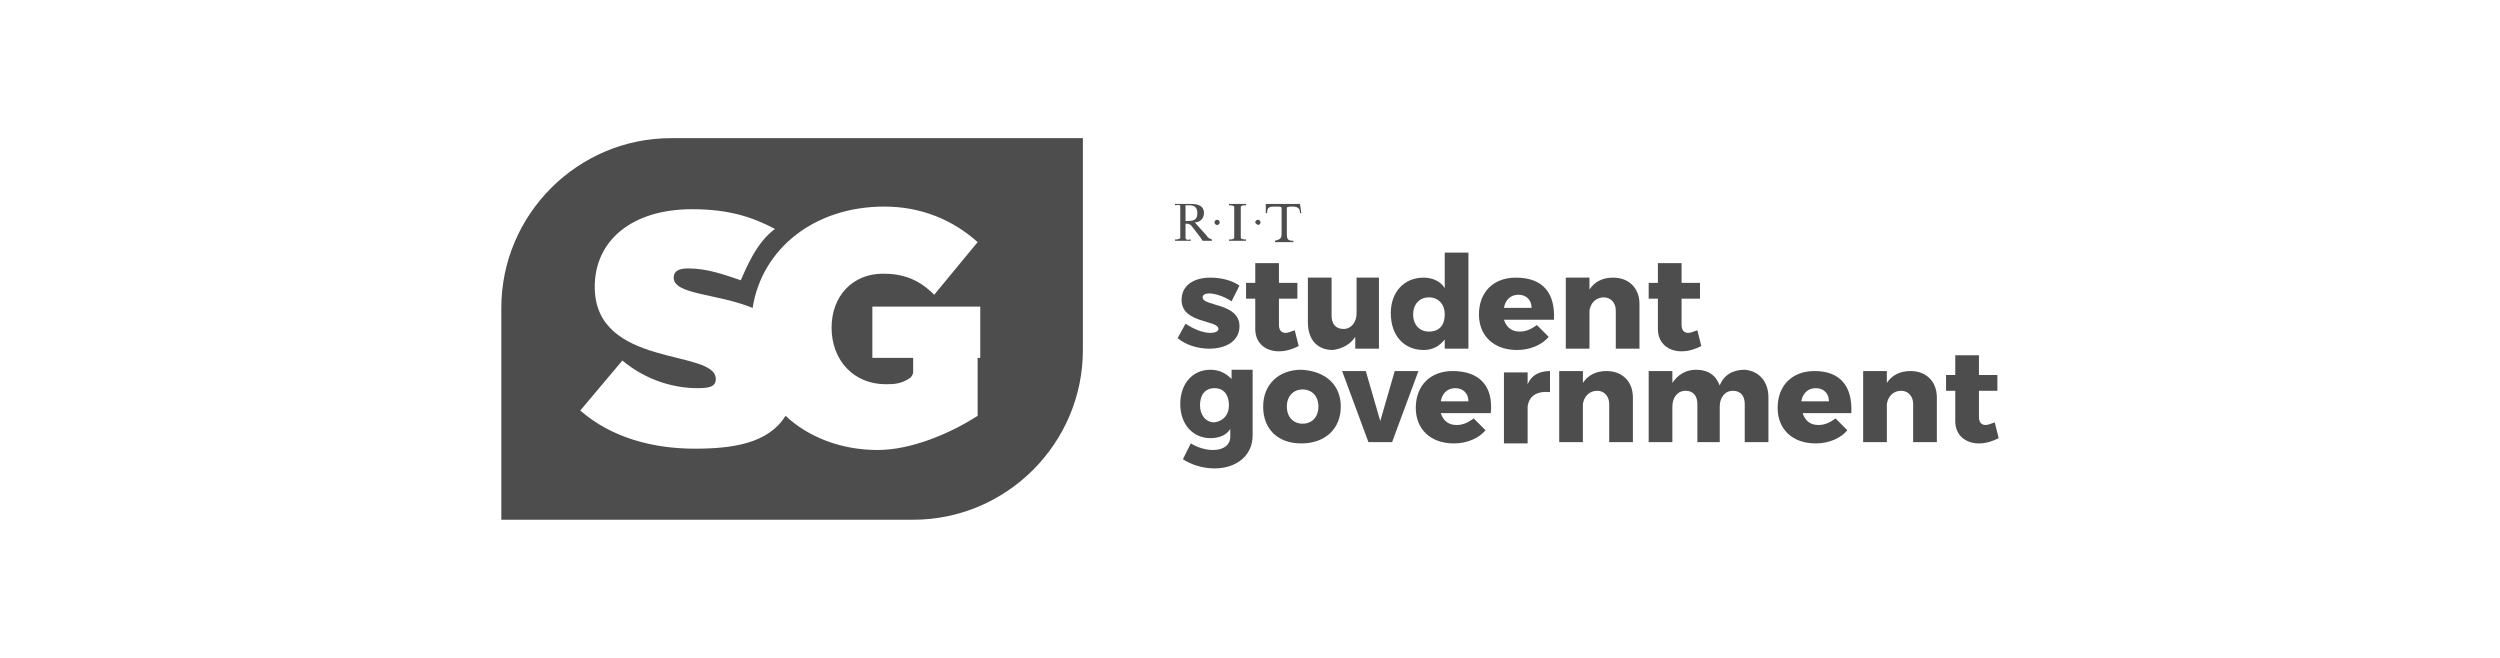
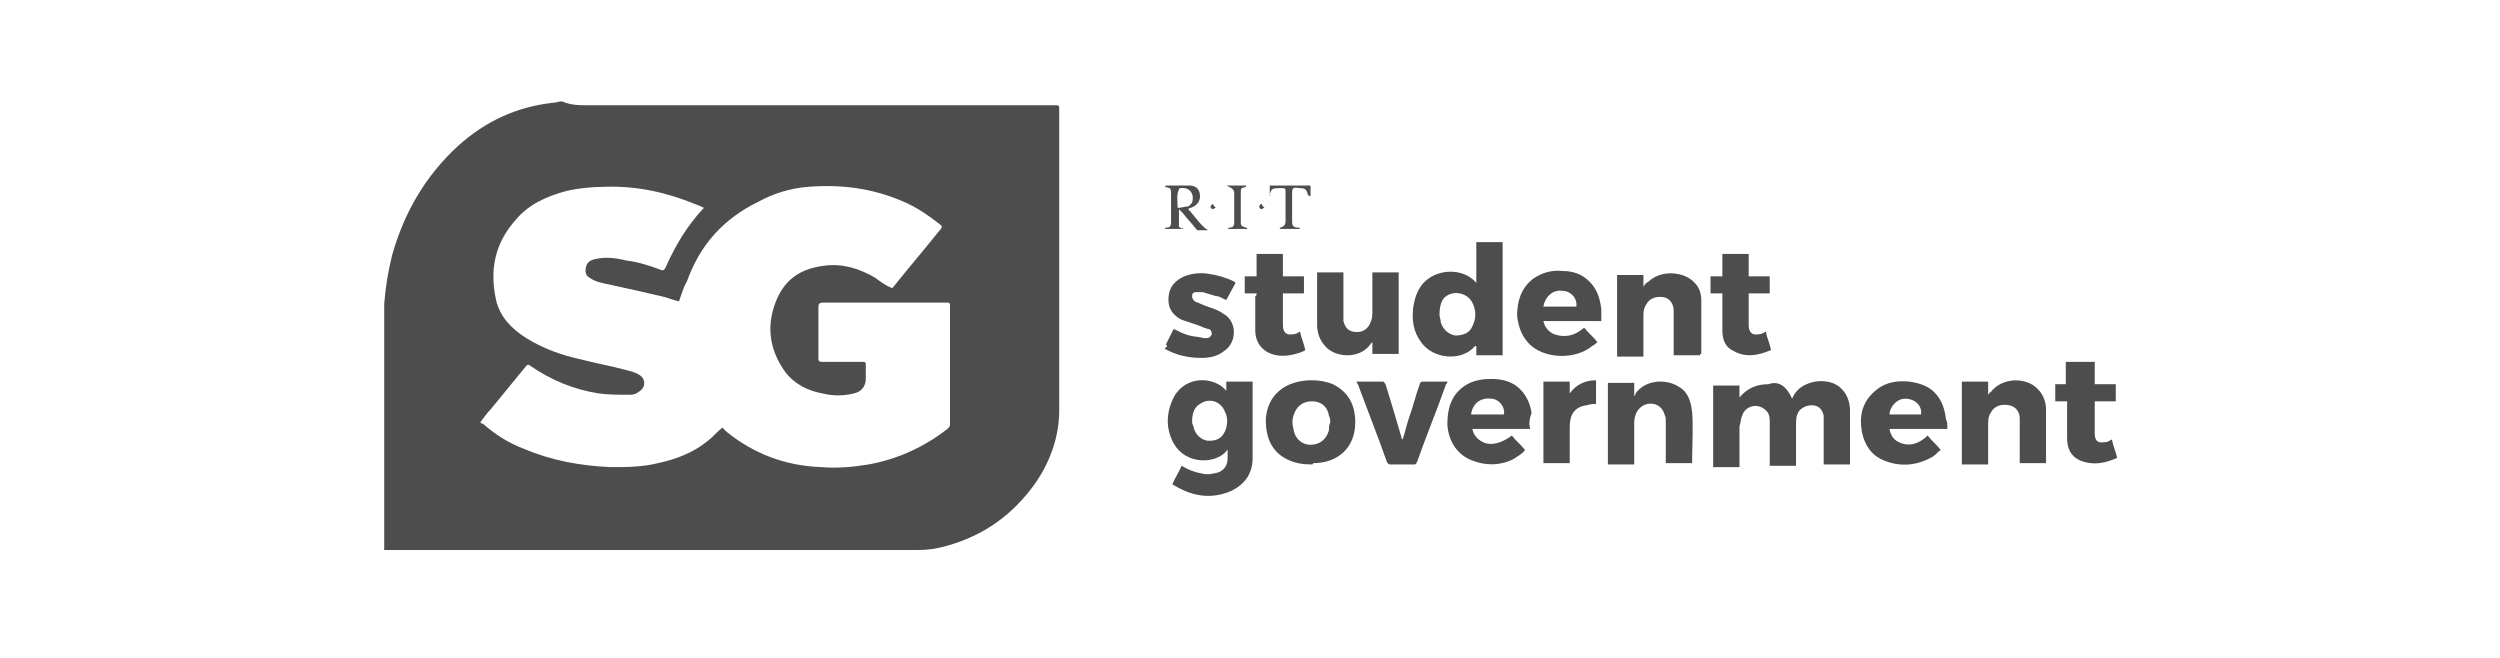
<svg xmlns="http://www.w3.org/2000/svg" version="1.1" id="Layer_1" x="0px" y="0px" viewBox="0 0 190 50" style="enable-background:new 0 0 190 50;" xml:space="preserve">
  <style type="text/css">
	.st0{fill:#4D4D4D;}
</style>
-   <g id="main-logo_1_">
-     <path id="Fill-1_1_" class="st0" d="M91.9,22.3c-0.3,0-0.5,0.1-0.5,0.3c0,0.7,2.8,0.4,2.8,2.2c0,1.1-1,1.7-2.3,1.7   c-0.9,0-1.8-0.3-2.4-0.8l0.6-1.1c0.6,0.4,1.3,0.7,1.9,0.7c0.3,0,0.6-0.1,0.6-0.3c0-0.7-2.8-0.4-2.8-2.2c0-1.1,0.9-1.7,2.2-1.7   c0.8,0,1.6,0.2,2.2,0.6l-0.6,1.2C93,22.5,92.3,22.3,91.9,22.3" />
-     <path id="Fill-2_1_" class="st0" d="M98.7,26.3c-0.4,0.2-0.9,0.4-1.5,0.4c-1,0-1.8-0.6-1.8-1.7v-2.3h-0.7v-1.2h0.7v-1.5h1.8v1.5   h1.4v1.2h-1.4v2c0,0.4,0.2,0.6,0.5,0.6c0.2,0,0.4-0.1,0.7-0.2L98.7,26.3" />
-     <path id="Fill-3_1_" class="st0" d="M104.8,21.1v5.4H103v-0.9c-0.4,0.6-1,0.9-1.7,1c-1.2,0-1.9-0.8-1.9-2.1v-3.4h1.8V24   c0,0.6,0.3,1,0.9,1c0.6,0,1-0.5,1-1.2v-2.7H104.8" />
-     <path id="Fill-4_1_" class="st0" d="M109.8,23.9c0-0.8-0.5-1.3-1.2-1.3c-0.7,0-1.2,0.5-1.2,1.3c0,0.8,0.5,1.3,1.2,1.3   C109.4,25.2,109.8,24.7,109.8,23.9z M111.6,19.1v7.4h-1.8v-0.7c-0.4,0.5-0.9,0.8-1.6,0.8c-1.5,0-2.5-1.1-2.5-2.8   c0-1.6,1-2.7,2.5-2.7c0.7,0,1.3,0.3,1.6,0.8v-2.7H111.6L111.6,19.1z" />
-     <path id="Fill-5_1_" class="st0" d="M116.4,23.4c0-0.6-0.4-1-1-1c-0.6,0-1,0.4-1.1,1H116.4z M118.1,24.3h-3.8   c0.2,0.6,0.6,0.9,1.2,0.9c0.5,0,0.9-0.2,1.3-0.5l0.9,0.9c-0.5,0.6-1.4,1-2.4,1c-1.8,0-2.9-1.1-2.9-2.7c0-1.7,1.1-2.8,2.8-2.8   C117.3,21.1,118.2,22.3,118.1,24.3L118.1,24.3z" />
-     <path id="Fill-6_1_" class="st0" d="M124.6,23.1v3.4h-1.8v-2.9c0-0.6-0.4-1-0.9-1c-0.6,0-1,0.4-1.1,1v2.9H119v-5.4h1.8V22   c0.4-0.6,1-0.9,1.8-0.9C123.8,21.1,124.6,21.9,124.6,23.1" />
-     <path id="Fill-7_1_" class="st0" d="M129.3,26.3c-0.4,0.2-0.9,0.4-1.5,0.4c-1,0-1.8-0.6-1.8-1.7v-2.3h-0.7v-1.2h0.7v-1.5h1.8v1.5   h1.4v1.2h-1.4v2c0,0.4,0.2,0.6,0.5,0.6c0.2,0,0.4-0.1,0.7-0.2L129.3,26.3" />
-     <path id="Fill-8_1_" class="st0" d="M93.4,30.8c0-0.8-0.4-1.3-1.1-1.3c-0.7,0-1.1,0.5-1.1,1.3c0,0.7,0.4,1.3,1.1,1.3   C93,32,93.4,31.5,93.4,30.8z M95.2,28.2v4.9c0,1.5-1.2,2.5-2.9,2.5c-0.9,0-1.8-0.3-2.4-0.7l0.6-1.2c0.5,0.3,1.1,0.5,1.7,0.5   c0.8,0,1.3-0.4,1.3-1v-0.6c-0.3,0.5-0.9,0.7-1.5,0.7c-1.3,0-2.3-1-2.3-2.6c0-1.5,0.9-2.6,2.3-2.6c0.7,0,1.2,0.3,1.6,0.7v-0.7H95.2   L95.2,28.2z" />
-     <path id="Fill-9_1_" class="st0" d="M97.8,30.9c0,0.8,0.5,1.3,1.2,1.3c0.7,0,1.2-0.5,1.2-1.3c0-0.8-0.5-1.3-1.2-1.3   C98.3,29.6,97.8,30.1,97.8,30.9z M101.9,30.9c0,1.7-1.2,2.8-3,2.8c-1.8,0-2.9-1.1-2.9-2.8c0-1.7,1.2-2.8,2.9-2.8   C100.8,28.2,101.9,29.3,101.9,30.9L101.9,30.9z" />
-     <polyline id="Fill-10_1_" class="st0" points="103.8,28.2 104.9,32 106,28.2 107.8,28.2 105.8,33.6 104,33.6 102,28.2 103.8,28.2     " />
-     <path id="Fill-11_1_" class="st0" d="M111.6,30.5c0-0.6-0.4-1-1-1c-0.6,0-1,0.4-1.1,1H111.6z M113.3,31.4h-3.8   c0.2,0.6,0.6,0.9,1.2,0.9c0.5,0,0.9-0.2,1.3-0.5l0.9,0.9c-0.5,0.6-1.4,1-2.4,1c-1.8,0-2.9-1.1-2.9-2.7c0-1.7,1.1-2.8,2.8-2.8   C112.5,28.2,113.5,29.4,113.3,31.4L113.3,31.4z" />
-     <path id="Fill-12_1_" class="st0" d="M117.8,28.2v1.6c-1-0.1-1.6,0.3-1.7,1.1v2.8h-1.8v-5.4h1.8v0.9   C116.4,28.5,117,28.2,117.8,28.2" />
-     <path id="Fill-13_1_" class="st0" d="M124.1,30.2v3.4h-1.8v-2.9c0-0.6-0.4-1-0.9-1c-0.6,0-1,0.4-1.1,1v2.9h-1.8v-5.4h1.8v0.9   c0.4-0.6,1-0.9,1.8-0.9C123.3,28.2,124.1,29,124.1,30.2" />
-     <path id="Fill-14_1_" class="st0" d="M134.4,30.2v3.4h-1.8v-2.9c0-0.6-0.3-1-0.9-1c-0.6,0-1,0.5-1,1.2v2.7H129v-2.9   c0-0.6-0.3-1-0.9-1c-0.6,0-1,0.5-1,1.2v2.7h-1.8v-5.4h1.8v0.9c0.4-0.6,1-1,1.8-1c0.9,0,1.5,0.4,1.8,1.2c0.3-0.8,1-1.2,1.9-1.2   C133.7,28.2,134.4,29,134.4,30.2" />
-     <path id="Fill-15_1_" class="st0" d="M139,30.5c0-0.6-0.4-1-1-1c-0.6,0-1,0.4-1.1,1H139z M140.7,31.4H137c0.2,0.6,0.6,0.9,1.2,0.9   c0.5,0,0.9-0.2,1.3-0.5l0.9,0.9c-0.5,0.6-1.4,1-2.4,1c-1.8,0-2.9-1.1-2.9-2.7c0-1.7,1.1-2.8,2.8-2.8   C139.9,28.2,140.8,29.4,140.7,31.4L140.7,31.4z" />
-     <path id="Fill-16_1_" class="st0" d="M147.2,30.2v3.4h-1.8v-2.9c0-0.6-0.4-1-0.9-1c-0.6,0-1,0.4-1.1,1v2.9h-1.8v-5.4h1.8v0.9   c0.4-0.6,1-0.9,1.8-0.9C146.4,28.2,147.2,29,147.2,30.2" />
-     <path id="Fill-17_1_" class="st0" d="M151.9,33.3c-0.4,0.2-0.9,0.4-1.5,0.4c-1,0-1.8-0.6-1.8-1.7v-2.3h-0.7v-1.2h0.7V27h1.8v1.5   h1.4v1.2h-1.4v2c0,0.4,0.2,0.6,0.5,0.6c0.2,0,0.4-0.1,0.7-0.2L151.9,33.3" />
-     <path id="Fill-18_1_" class="st0" d="M90.8,16.9l0.9,1c0.1,0.2,0.2,0.2,0.4,0.3v0.1c-0.1,0-0.3,0-0.4,0c-0.1,0-0.2,0-0.3,0   l-0.2-0.3l-0.7-0.9C90.3,17,90.3,17,90.1,17v0.5c0,0.1,0,0.5,0,0.6c0.1,0.2,0.2,0.1,0.4,0.1v0.1c-0.2,0-0.4,0-0.6,0   c-0.2,0-0.4,0-0.6,0v-0.1c0.1,0,0.3,0,0.4-0.1c0-0.1,0-0.4,0-0.6v-1.2c0-0.1,0-0.5,0-0.6c0-0.2-0.2-0.1-0.4-0.1v-0.1   c0.2,0,0.5,0,0.7,0c0.2,0,0.4,0,0.5,0c0.5,0,1,0.1,1,0.7C91.5,16.6,91.2,16.9,90.8,16.9z M90.1,15.7v1.1c0.5,0,0.9,0,0.9-0.6   c0-0.4-0.2-0.6-0.6-0.6c-0.1,0-0.2,0-0.3,0C90.1,15.6,90.1,15.7,90.1,15.7L90.1,15.7z" />
-     <path id="Fill-19_1_" class="st0" d="M93.8,17.5c0,0.1,0,0.5,0,0.6c-0.1,0.1-0.2,0.1-0.4,0.1v0.1c0.2,0,0.4,0,0.7,0   c0.2,0,0.4,0,0.6,0v-0.1c-0.1,0-0.3,0-0.4-0.1c0-0.1,0-0.4,0-0.6v-1.2c0-0.1,0-0.5,0-0.6c0.1-0.1,0.2-0.1,0.4-0.1v-0.1   c-0.2,0-0.4,0-0.7,0c-0.2,0-0.4,0-0.6,0v0.1c0.1,0,0.3,0,0.4,0.1c0,0.1,0,0.4,0,0.6V17.5" />
-     <path id="Fill-20_1_" class="st0" d="M98.8,15.5h-2.6v0.7h0.1c0-0.5,0.2-0.5,0.7-0.5c0.2,0,0.4,0,0.4,0.1v2c0,0.3-0.1,0.4-0.5,0.5   v0.1c0.2,0,0.5,0,0.7,0c0.2,0,0.5,0,0.7,0v-0.1c-0.4,0-0.5-0.1-0.5-0.5v-2c0-0.1,0.3-0.1,0.4-0.1c0.4,0,0.6,0.1,0.6,0.5h0.1   L98.8,15.5" />
-     <path id="Fill-21_1_" class="st0" d="M92.3,16.9c0-0.1,0.1-0.2,0.2-0.2s0.2,0.1,0.2,0.2s-0.1,0.2-0.2,0.2S92.3,17,92.3,16.9" />
-     <path id="Fill-22_1_" class="st0" d="M95.4,16.9c0-0.1,0.1-0.2,0.2-0.2c0.1,0,0.2,0.1,0.2,0.2c0,0.1-0.1,0.2-0.2,0.2   C95.5,17,95.4,17,95.4,16.9" />
-     <path id="Fill-23_1_" class="st0" d="M74.3,27.2L74.3,27.2l0,4.4c-2,1.3-5,2.6-7.6,2.6c-2.8,0-5.3-1-7-2.6c-1.3,2.1-4,2.5-6.9,2.5   c-3.1,0-6.3-0.8-8.7-2.9l3.2-3.8c1.8,1.5,3.9,2.1,5.7,2.1c0.9,0,1.4-0.1,1.4-0.7c0-2.3-9.2-0.8-9.2-7c0-3.5,2.8-5.9,7.4-5.9   c2.8,0,4.6,0.6,6.3,1.5l0,0c-1.4,1-2.2,3-2.6,3.9c-1.2-0.4-2.5-0.9-4-0.9c-0.7,0-1.1,0.2-1.1,0.7c0,1.3,3.3,1.2,6,2.3   c0.7-4.5,4.7-7.7,10-7.7c2.8,0,5.2,1,7.1,2.7l-3.3,4c-1.2-1.2-2.4-1.6-3.9-1.6c-2.3,0-3.9,1.7-3.9,4.1c0,2.5,1.7,4.3,4.1,4.3   c0.6,0,1.2,0,1.9-0.5c0.1-0.1,0.2-0.3,0.2-0.4l0-1.1l-3.1,0v-3.9h8.2V27.2z M51,10.5c-7.1,0-12.9,5.8-12.9,12.9v16.1h31.3   c7.1,0,12.9-5.8,12.9-12.9V10.5H51L51,10.5z" />
+   <g>
+     <path class="st0" d="M44.7,8c0.1,0,0.2,0,0.3,0c1.8,0,3.6,0,5.4,0c3,0,6,0,9,0c2.5,0,4.9,0,7.4,0c2.5,0,5,0,7.4,0c2,0,4,0,6.1,0   c0.2,0,0.2,0.1,0.2,0.2c0,7.7,0,15.3,0,23c0,2-0.7,3.9-1.8,5.5c-1.7,2.4-3.9,4-6.8,4.8c-0.7,0.2-1.4,0.3-2.1,0.3   c-13.4,0-26.9,0-40.3,0c-0.1,0-0.2,0-0.3,0c0-5.9,0-11.8,0-17.7c0-0.1,0-0.1,0-0.2c0-0.3,0-0.5,0-0.8c0.1-1.3,0.3-2.5,0.6-3.7   c0.9-3.2,2.5-6,5-8.3c2.1-1.9,4.5-3,7.3-3.3c0.2,0,0.4-0.1,0.6-0.1C43.4,8,44,8,44.7,8z M51.6,22.9c-0.5-0.1-0.9-0.3-1.4-0.4   c-1.3-0.3-2.6-0.6-4-0.9c-0.5-0.1-1-0.2-1.4-0.5c-0.2-0.1-0.3-0.3-0.3-0.5c0-0.5,0.2-0.8,0.7-0.9c0.8-0.2,1.6-0.1,2.4,0.1   c0.9,0.1,1.8,0.4,2.6,0.7c0.2,0.1,0.3,0,0.4-0.2c0.7-1.6,1.6-3.1,2.8-4.4c0,0,0.1-0.1,0.1-0.1c-0.2-0.1-0.4-0.2-0.7-0.3   c-2.2-0.9-4.5-1.4-6.9-1.3c-0.9,0-1.9,0.1-2.8,0.3c-1.5,0.4-2.9,1-3.9,2.2c-1.6,1.8-2,3.8-1.5,6.1c0.3,1.3,1.2,2.2,2.3,2.9   c1.3,0.8,2.7,1.3,4.1,1.6c1.1,0.3,2.3,0.5,3.4,0.8c0.4,0.1,0.8,0.2,1.1,0.4c0.5,0.3,0.5,1-0.1,1.3C48.3,30,48,30,47.8,30   c-0.8,0-1.6,0-2.3-0.1c-1.9-0.3-3.6-1-5.2-2.1c-0.1-0.1-0.2-0.1-0.3,0c-0.9,1.1-1.8,2.2-2.7,3.3c-0.3,0.3-0.5,0.6-0.8,1   c0.1,0.1,0.1,0.1,0.2,0.1c0.9,0.8,2,1.5,3.1,1.9c2.1,0.9,4.3,1.3,6.6,1.4c1.2,0,2.4,0,3.6-0.3c1.4-0.3,2.7-0.8,3.8-1.7   c0.4-0.3,0.7-0.7,1.1-1c0.1,0.1,0.2,0.2,0.3,0.3c2.1,1.7,4.5,2.6,7.2,2.7c1.2,0.1,2.4,0,3.6-0.2c2.2-0.4,4.2-1.3,6-2.7   c0.1-0.1,0.2-0.2,0.2-0.3c0-3,0-6.1,0-9.1c0-0.2-0.1-0.2-0.2-0.2c-3.2,0-6.3,0-9.5,0c-0.2,0-0.3,0.1-0.3,0.3c0,1.3,0,2.6,0,3.9   c0,0.2,0,0.3,0.3,0.3c1,0,2,0,3.1,0c0.1,0,0.2,0,0.2,0.2c0,0.4,0,0.7,0,1.1c0,0.6-0.4,1-0.9,1.1c-0.8,0.2-1.6,0.2-2.4,0   c-1.1-0.2-2.1-0.7-2.8-1.6c-1.3-1.8-1.5-3.7-0.6-5.7c0.7-1.5,1.9-2.2,3.5-2.4c1.4-0.2,2.7,0.2,3.9,0.9c0.4,0.3,0.8,0.6,1.3,0.8   c0,0,0.1-0.1,0.1-0.1c1.2-1.5,2.4-2.9,3.6-4.4c0.1-0.1,0.1-0.2,0-0.3c-0.9-0.7-1.9-1.4-2.9-1.8c-2.3-1-4.7-1.3-7.2-1.1   c-1.3,0.1-2.6,0.5-3.7,1.1c-2.7,1.3-4.5,3.3-5.5,6.1C51.9,21.9,51.8,22.4,51.6,22.9z" />
+     <path class="st0" d="M136.2,30.3c0.2-0.5,0.6-0.9,1.1-1.1c0.9-0.4,2.1-0.3,2.7,0.4c0.4,0.4,0.6,1,0.6,1.6c0,1.3,0,2.7,0,4   c0,0,0,0,0,0.1c-0.7,0-1.3,0-2,0c0-0.1,0-0.2,0-0.2c0-1,0-2.1,0-3.1c0-0.1,0-0.3,0-0.4c-0.1-0.5-0.4-0.8-0.9-0.8   c-0.5,0-1,0.3-1.1,0.7c-0.1,0.2-0.1,0.5-0.1,0.8c0,0.9,0,1.9,0,2.8c0,0.1,0,0.2,0,0.3c-0.7,0-1.3,0-2,0c0-0.1,0-0.2,0-0.2   c0-1.1,0-2.1,0-3.2c0-0.4-0.1-0.7-0.4-0.9c-0.6-0.5-1.5-0.2-1.7,0.5c-0.1,0.2-0.1,0.5-0.2,0.8c0,0.9,0,1.9,0,2.8c0,0.1,0,0.2,0,0.3   c-0.7,0-1.3,0-2,0c0-2.1,0-4.2,0-6.2c0.7,0,1.3,0,2,0c0,0.3,0,0.6,0,0.9c0.6-0.7,1.3-1,2.2-1C135.2,28.9,135.8,29.4,136.2,30.3z" />
+     <path class="st0" d="M93.2,29.7c0-0.2,0-0.5,0-0.7c0.3,0,0.7,0,1,0c0.3,0,0.6,0,1,0c0,0,0,0.1,0,0.1c0,1.9,0,3.8,0,5.7   c0,1.2-0.6,2-1.6,2.5c-1.6,0.7-3.1,0.4-4.5-0.5c0.2-0.5,0.5-0.9,0.7-1.4c0.5,0.3,1,0.5,1.6,0.6c0.4,0.1,0.8,0,1.2-0.1   c0.5-0.2,0.7-0.6,0.7-1.1c0-0.2,0-0.4,0-0.6c0,0-0.1,0-0.1,0.1c-0.9,1-3.1,1-4-0.6c-0.6-1.1-0.6-2.3,0-3.5   C90.1,28.5,92.3,28.6,93.2,29.7C93.2,29.6,93.2,29.6,93.2,29.7z M90.6,32c0,0.1,0,0.2,0.1,0.4c0.1,0.6,0.6,1.1,1.2,1.1   c0.7,0,1.1-0.3,1.3-1c0.1-0.4,0.1-0.8-0.1-1.2c-0.3-0.8-1.2-1.1-1.9-0.6C90.8,30.9,90.6,31.4,90.6,32z" />
+     <path class="st0" d="M112.2,21.5c0-1.1,0-2.1,0-3.1c0.7,0,1.3,0,2,0c0,2.9,0,5.7,0,8.6c-0.7,0-1.3,0-2,0c0-0.2,0-0.5,0-0.7   c0,0-0.1,0-0.1,0c-1,1.2-3.2,1-4.1-0.3c-0.6-0.8-0.7-1.7-0.6-2.6c0.1-0.7,0.3-1.3,0.7-1.8C109.1,20.4,111.2,20.3,112.2,21.5   C112.2,21.5,112.2,21.5,112.2,21.5z M109.4,23.9c0,0.2,0.1,0.4,0.1,0.6c0.2,0.6,0.6,0.9,1.1,1c0.6,0,1.1-0.2,1.3-0.7   c0.3-0.6,0.3-1.2,0-1.8c-0.4-0.8-1.6-1-2.2-0.3C109.5,23,109.4,23.4,109.4,23.9z" />
+     <path class="st0" d="M149.1,29c0.7,0,1.3,0,2,0c0,0.3,0,0.6,0,1c0.1-0.1,0.1-0.2,0.2-0.2c0.8-1.1,2.7-1.2,3.6-0.2   c0.4,0.4,0.6,1,0.6,1.5c0,1.3,0,2.7,0,4c0,0,0,0.1,0,0.1c-0.7,0-1.3,0-2,0c0-0.1,0-0.1,0-0.2c0-1,0-2,0-3c0-0.1,0-0.2,0-0.2   c0-0.5-0.3-0.9-0.8-1c-0.5-0.1-1,0-1.3,0.4c-0.2,0.3-0.3,0.5-0.3,0.9c0,1,0,2,0,3c0,0.1,0,0.1,0,0.2c-0.7,0-1.3,0-2,0   C149.1,33.1,149.1,31.1,149.1,29z" />
+     <path class="st0" d="M128.6,35.2c-0.7,0-1.3,0-2,0c0-0.1,0-0.2,0-0.2c0-1,0-2,0-3c0-0.2,0-0.3-0.1-0.5c-0.1-0.4-0.4-0.7-0.8-0.8   c-0.5-0.1-1,0.1-1.3,0.6c-0.1,0.2-0.2,0.5-0.2,0.8c0,1,0,2,0,3c0,0.1,0,0.2,0,0.2c-0.7,0-1.3,0-2,0c0-2.1,0-4.1,0-6.2   c0.7,0,1.3,0,2,0c0,0.3,0,0.6,0,1c0.1-0.1,0.1-0.1,0.1-0.2c0.8-1.1,2.4-1.1,3.3-0.5c0.7,0.4,0.9,1.1,1,1.9   C128.7,32.4,128.6,33.8,128.6,35.2C128.6,35.2,128.6,35.2,128.6,35.2z" />
+     <path class="st0" d="M129.2,27c-0.7,0-1.3,0-2,0c0-0.1,0-0.1,0-0.2c0-1,0-2,0-3c0-0.1,0-0.1,0-0.2c0-0.5-0.3-0.9-0.7-1   c-0.5-0.1-1,0-1.3,0.4c-0.2,0.3-0.3,0.5-0.3,0.9c0,1,0,2,0,3c0,0.1,0,0.1,0,0.2c-0.7,0-1.3,0-2,0c0-2.1,0-4.1,0-6.2   c0.7,0,1.3,0,2,0c0,0.3,0,0.6,0,0.9c0.1-0.2,0.2-0.3,0.4-0.4c0.9-0.9,2.7-0.8,3.5,0.1c0.4,0.4,0.5,0.9,0.5,1.4c0,1.3,0,2.7,0,4   C129.2,26.9,129.2,26.9,129.2,27z" />
+     <path class="st0" d="M100.1,20.7c0.7,0,1.3,0,2,0c0,0.1,0,0.1,0,0.2c0,1,0,2,0,3c0,0.2,0,0.3,0,0.5c0.1,0.4,0.3,0.7,0.7,0.8   c0.5,0.1,0.9,0,1.2-0.4c0.2-0.3,0.3-0.6,0.3-1c0-1,0-1.9,0-2.9c0-0.1,0-0.1,0-0.2c0.7,0,1.3,0,2,0c0,2.1,0,4.1,0,6.2   c-0.7,0-1.3,0-2,0c0-0.3,0-0.6,0-0.9c0,0,0,0,0,0c0,0-0.1,0.1-0.1,0.1c-0.8,1.2-2.6,1.1-3.4,0.3c-0.5-0.5-0.7-1.1-0.7-1.7   c0-1.3,0-2.6,0-3.9C100.1,20.8,100.1,20.8,100.1,20.7z" />
+     <path class="st0" d="M99.7,35.3c-0.7,0-1.3-0.1-1.9-0.4c-1.2-0.6-1.6-1.7-1.6-3c0.1-1.9,1.5-3,3.5-3c0.6,0,1.1,0.1,1.6,0.3   c1.2,0.6,1.7,1.6,1.7,2.9c0,1.9-1.3,3.1-3.2,3.1C99.8,35.3,99.7,35.3,99.7,35.3z M101.1,32.1c0-0.2,0-0.3-0.1-0.5   c-0.1-0.7-0.6-1.1-1.3-1.1c-0.7,0-1.2,0.4-1.4,1.1c-0.1,0.3-0.1,0.6,0,1c0.1,0.7,0.6,1.2,1.3,1.2c0.7,0,1.2-0.4,1.4-1.1   C101,32.5,101,32.3,101.1,32.1z" />
+     <path class="st0" d="M120.4,24.9c0.3,0.4,0.7,0.7,1,1.1c-0.1,0.1-0.2,0.2-0.4,0.3c-1.2,1-3.4,1-4.6,0c-0.7-0.6-1-1.4-1.1-2.3   c0-1.1,0.3-2.1,1.2-2.8c0.7-0.5,1.5-0.7,2.3-0.6c0.7,0,1.4,0.2,2,0.8c0.6,0.6,0.8,1.3,0.9,2.1c0,0.3,0,0.6,0,0.9   c-1.5,0-2.9,0-4.4,0c0.1,0.5,0.4,0.8,0.8,1C119,25.7,119.7,25.5,120.4,24.9z M119.8,23.3c0.1-0.6-0.4-1.2-1.1-1.2   c-0.7-0.1-1.3,0.5-1.4,1.2C118.2,23.3,119,23.3,119.8,23.3z" />
+     <path class="st0" d="M148,32.6c-1.5,0-2.9,0-4.4,0c0.1,0.5,0.3,0.8,0.7,1c0.8,0.4,1.6,0.1,2.2-0.5c0.3,0.4,0.7,0.7,1,1.1   c-0.2,0.1-0.3,0.3-0.6,0.5c-1.2,0.7-2.5,0.8-3.7,0.3c-1-0.4-1.5-1.2-1.7-2.2c-0.2-1.1,0-2.1,0.8-2.9c0.8-0.8,1.7-1,2.8-0.9   c0.7,0.1,1.4,0.3,1.9,0.8c0.6,0.6,0.8,1.3,0.9,2.1C148,32,148,32.3,148,32.6z M146,31.5c0.1-0.7-0.5-1.2-1.2-1.2   c-0.7,0-1.2,0.7-1.2,1.2C144.4,31.5,145.2,31.5,146,31.5z" />
+     <path class="st0" d="M116.3,32.6c-1.5,0-2.9,0-4.4,0c0.1,0.5,0.4,0.8,0.8,1c0.6,0.3,1.4,0.1,2.2-0.5c0.3,0.4,0.7,0.7,1,1.1   c-0.2,0.3-0.6,0.5-0.9,0.7c-1,0.5-2.1,0.5-3.1,0.1c-1.1-0.4-1.8-1.4-1.9-2.7c0-0.8,0.1-1.6,0.6-2.3c0.7-0.9,1.6-1.2,2.7-1.2   c0.7,0,1.3,0.1,1.9,0.5c0.7,0.5,1.1,1.3,1.2,2.1C116.2,31.9,116.2,32.3,116.3,32.6z M114.3,31.5c0.1-0.6-0.4-1.2-1-1.2   c-0.8-0.1-1.4,0.4-1.5,1.2C112.6,31.5,113.5,31.5,114.3,31.5z" />
+     <path class="st0" d="M88.6,26.2c0.2-0.4,0.4-0.8,0.6-1.2c0.4,0.2,0.8,0.4,1.2,0.5c0.4,0.1,0.8,0.1,1.1,0.2c0.1,0,0.2,0,0.2,0   c0.2,0,0.3-0.1,0.4-0.3c0-0.2-0.1-0.4-0.3-0.4c-0.4-0.1-0.7-0.3-1.1-0.4c-0.3-0.1-0.6-0.2-0.9-0.3c-0.6-0.3-1-0.8-1-1.5   c0-0.8,0.3-1.3,1-1.7c0.6-0.3,1.3-0.4,2-0.3c0.7,0.1,1.4,0.3,2,0.6c0,0,0.1,0.1,0.1,0.1c-0.2,0.4-0.5,0.9-0.7,1.3   c-0.3-0.1-0.5-0.3-0.8-0.3c-0.3-0.1-0.7-0.2-1-0.3c-0.1,0-0.3,0-0.5,0c-0.2,0-0.3,0.1-0.3,0.3c0,0.2,0.1,0.3,0.2,0.4   c0.2,0.1,0.5,0.2,0.7,0.3c0.5,0.2,1,0.3,1.4,0.6c1.2,0.6,1.1,2.3,0.1,2.9c-0.5,0.4-1.1,0.5-1.7,0.5c-1,0-1.9-0.2-2.8-0.7   C88.8,26.3,88.7,26.2,88.6,26.2z" />
+     <path class="st0" d="M103.1,29c0.7,0,1.3,0,2,0c0.1,0,0.1,0.1,0.2,0.2c0.4,1.3,0.8,2.6,1.2,4c0,0.1,0,0.1,0.1,0.2   c0.2-0.6,0.3-1.1,0.5-1.7c0.3-0.8,0.5-1.7,0.8-2.5c0-0.1,0.1-0.2,0.2-0.2c0.6,0,1.2,0,1.9,0c0,0.1,0,0.1-0.1,0.2   c-0.7,2-1.5,3.9-2.2,5.9c-0.1,0.2-0.1,0.2-0.3,0.2c-0.6,0-1.1,0-1.7,0c-0.1,0-0.2,0-0.3-0.2c-0.7-2-1.5-4-2.2-5.9   C103.1,29.1,103.1,29,103.1,29z" />
+     <path class="st0" d="M159.2,27.5c0,0.6,0,1.1,0,1.7c0.5,0,1.1,0,1.6,0c0,0.5,0,0.9,0,1.3c-0.5,0-1.1,0-1.6,0c0,0.1,0,0.2,0,0.2   c0,0.7,0,1.5,0,2.2c0,0.6,0.2,0.8,0.8,0.7c0.2,0,0.3-0.1,0.5-0.2c0.1,0.5,0.3,0.9,0.4,1.4c-0.9,0.4-1.8,0.6-2.8,0.2   c-0.7-0.3-1-0.9-1-1.7c0-0.8,0-1.7,0-2.5c0-0.1,0-0.2,0-0.3c-0.3,0-0.6,0-0.9,0c0-0.4,0-0.9,0-1.3c0.3,0,0.5,0,0.8,0   c0-0.6,0-1.2,0-1.7C157.8,27.5,158.5,27.5,159.2,27.5z" />
+     <path class="st0" d="M95.5,22.3c-0.3,0-0.6,0-0.9,0c0-0.4,0-0.9,0-1.3c0.3,0,0.6,0,0.9,0c0-0.6,0-1.2,0-1.7c0.7,0,1.3,0,2,0   c0,0.6,0,1.1,0,1.7c0.5,0,1.1,0,1.6,0c0,0.5,0,0.9,0,1.3c-0.5,0-1.1,0-1.6,0c0,0.1,0,0.1,0,0.2c0,0.7,0,1.5,0,2.2   c0,0.6,0.3,0.8,0.8,0.7c0.2,0,0.3-0.1,0.5-0.2c0.1,0.5,0.3,0.9,0.4,1.4c-0.1,0.1-0.2,0.1-0.4,0.2c-0.6,0.2-1.2,0.3-1.8,0.2   c-1-0.2-1.6-0.9-1.6-1.9c0-0.9,0-1.7,0-2.6C95.5,22.5,95.5,22.4,95.5,22.3z" />
+     <path class="st0" d="M130.9,22.3c-0.3,0-0.6,0-0.9,0c0-0.4,0-0.9,0-1.3c0.3,0,0.6,0,0.9,0c0-0.6,0-1.2,0-1.7c0.7,0,1.3,0,2,0   c0,0.6,0,1.1,0,1.7c0.5,0,1.1,0,1.6,0c0,0.4,0,0.9,0,1.3c-0.5,0-1.1,0-1.6,0c0,0.1,0,0.2,0,0.2c0,0.7,0,1.5,0,2.2   c0,0.6,0.3,0.8,0.8,0.7c0.2,0,0.3-0.1,0.5-0.2c0.1,0.5,0.3,0.9,0.4,1.4c-0.9,0.4-1.9,0.6-2.8,0.1c-0.7-0.3-0.9-0.9-0.9-1.6   c0-0.8,0-1.7,0-2.5C130.9,22.5,130.9,22.5,130.9,22.3z" />
+     <path class="st0" d="M119.3,35.2c-0.7,0-1.3,0-2,0c0-2.1,0-4.2,0-6.2c0.7,0,1.3,0,2,0c0,0.3,0,0.6,0,0.9c0.5-0.7,1.2-1,2-1   c0,0.6,0,1.2,0,1.8c-0.2,0-0.4,0-0.7,0.1c-0.9,0.1-1.3,0.7-1.3,1.6c0,0.9,0,1.8,0,2.7C119.3,35.1,119.3,35.1,119.3,35.2z" />
+     <path class="st0" d="M89.9,17.4c-0.5,0-1,0-1.4,0c0,0,0,0,0,0c0,0,0.1-0.1,0.1-0.1c0.3,0,0.4-0.1,0.4-0.4c0-0.2,0-0.4,0-0.5   c0-0.5,0-1,0-1.6c0-0.5,0-0.5-0.5-0.6c0.1,0,0.1-0.1,0.1-0.1c0.6,0,1.2,0,1.8,0c0.5,0,0.8,0.3,0.8,0.8c0,0.4-0.2,0.7-0.7,0.9   c-0.1,0-0.1,0-0.2,0.1c0.5,0.5,0.9,1.2,1.5,1.6c-0.3,0-0.5,0-0.8,0c0,0-0.1-0.1-0.1-0.1c-0.3-0.4-0.7-0.8-1-1.2   c-0.1-0.1-0.2-0.2-0.3-0.3c0,0.5,0,0.9,0,1.3c0,0.1,0.2,0.1,0.2,0.2C89.8,17.3,89.9,17.3,89.9,17.4C89.9,17.4,89.9,17.4,89.9,17.4z    M89.5,15.8c0.3,0,0.5-0.1,0.7-0.1c0.2,0,0.3-0.2,0.4-0.3c0.2-0.7-0.2-1.2-0.9-1.1c-0.1,0-0.1,0.1-0.1,0.1   C89.4,14.8,89.5,15.3,89.5,15.8z" />
+     <path class="st0" d="M96.5,14.9c0-0.2,0-0.5,0-0.8c1,0,2,0,3.1,0c0,0.3,0,0.5,0,0.8c0,0,0,0-0.1,0c0,0-0.1-0.1-0.1-0.1   c-0.1-0.4-0.2-0.5-0.6-0.5c-0.6-0.1-0.6,0-0.6,0.5c0,0.6,0,1.3,0,1.9c0,0.4,0,0.6,0.5,0.6c0,0,0.1,0,0.1,0.1c-0.5,0-1.1,0-1.6,0   c0,0,0,0,0,0c0,0,0.1,0,0.1-0.1c0.3-0.1,0.4-0.2,0.4-0.5c0-0.8,0-1.5,0-2.3c0-0.2-0.1-0.2-0.2-0.2c-0.1,0-0.2,0-0.3,0   c-0.4,0-0.6,0-0.7,0.5C96.6,14.8,96.5,14.9,96.5,14.9C96.5,14.9,96.5,14.9,96.5,14.9z" />
+     <path class="st0" d="M93.2,14.1c0.5,0,1,0,1.5,0c0,0,0,0.1,0,0.1c-0.4,0.1-0.4,0.1-0.4,0.5c0,0.7,0,1.5,0,2.2   c0,0.3,0.1,0.3,0.4,0.4c0,0,0.1,0,0.1,0.1c-0.5,0-1,0-1.5,0c0,0,0,0,0,0c0,0,0.1-0.1,0.1-0.1c0.3,0,0.4-0.1,0.4-0.4   c0-0.8,0-1.5,0-2.3C93.7,14.3,93.6,14.3,93.2,14.1C93.3,14.2,93.3,14.2,93.2,14.1C93.2,14.2,93.2,14.2,93.2,14.1z" />
+     <path class="st0" d="M96.1,15.8c-0.1,0-0.2,0.1-0.2,0.1c-0.1,0-0.2-0.1-0.2-0.2c0-0.1,0.1-0.2,0.2-0.2C95.9,15.6,96,15.7,96.1,15.8   C96.1,15.7,96.1,15.8,96.1,15.8z" />
+     <path class="st0" d="M92.4,15.8c-0.1,0-0.2,0.1-0.2,0.1c-0.1,0-0.2-0.1-0.2-0.2c0,0,0.1-0.2,0.2-0.2C92.2,15.6,92.3,15.7,92.4,15.8   C92.4,15.8,92.4,15.8,92.4,15.8z" />
  </g>
</svg>
